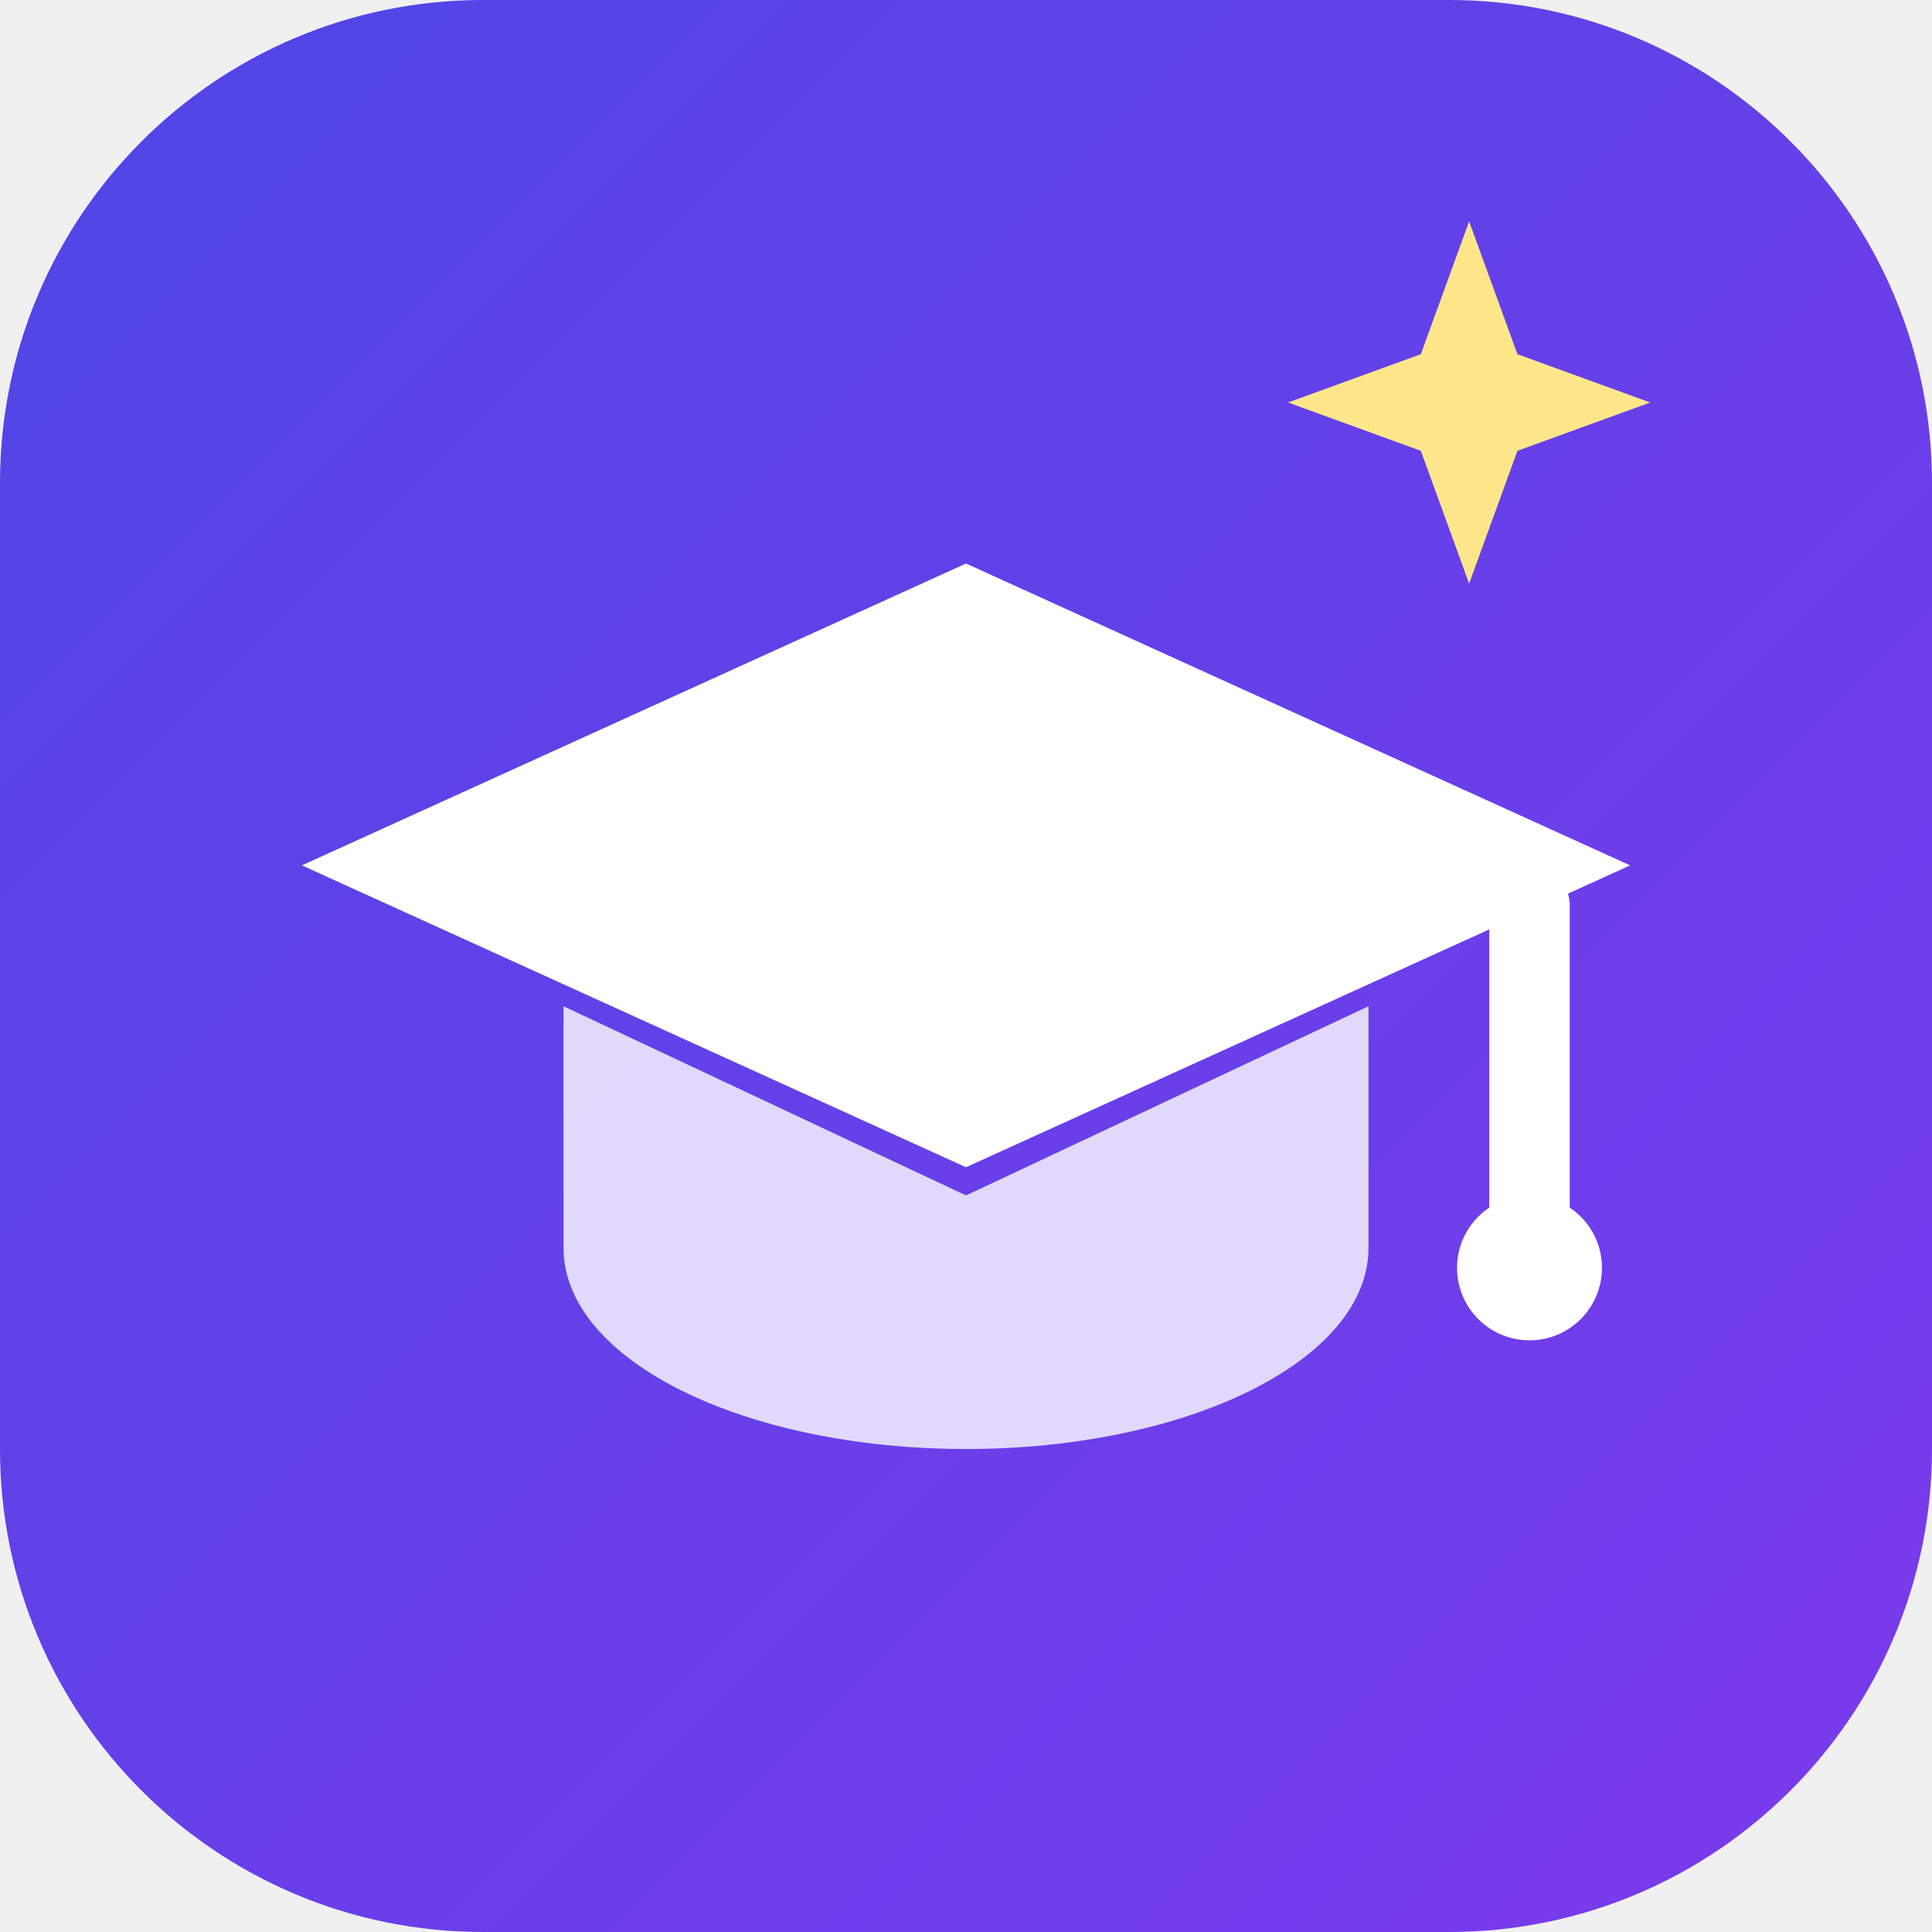
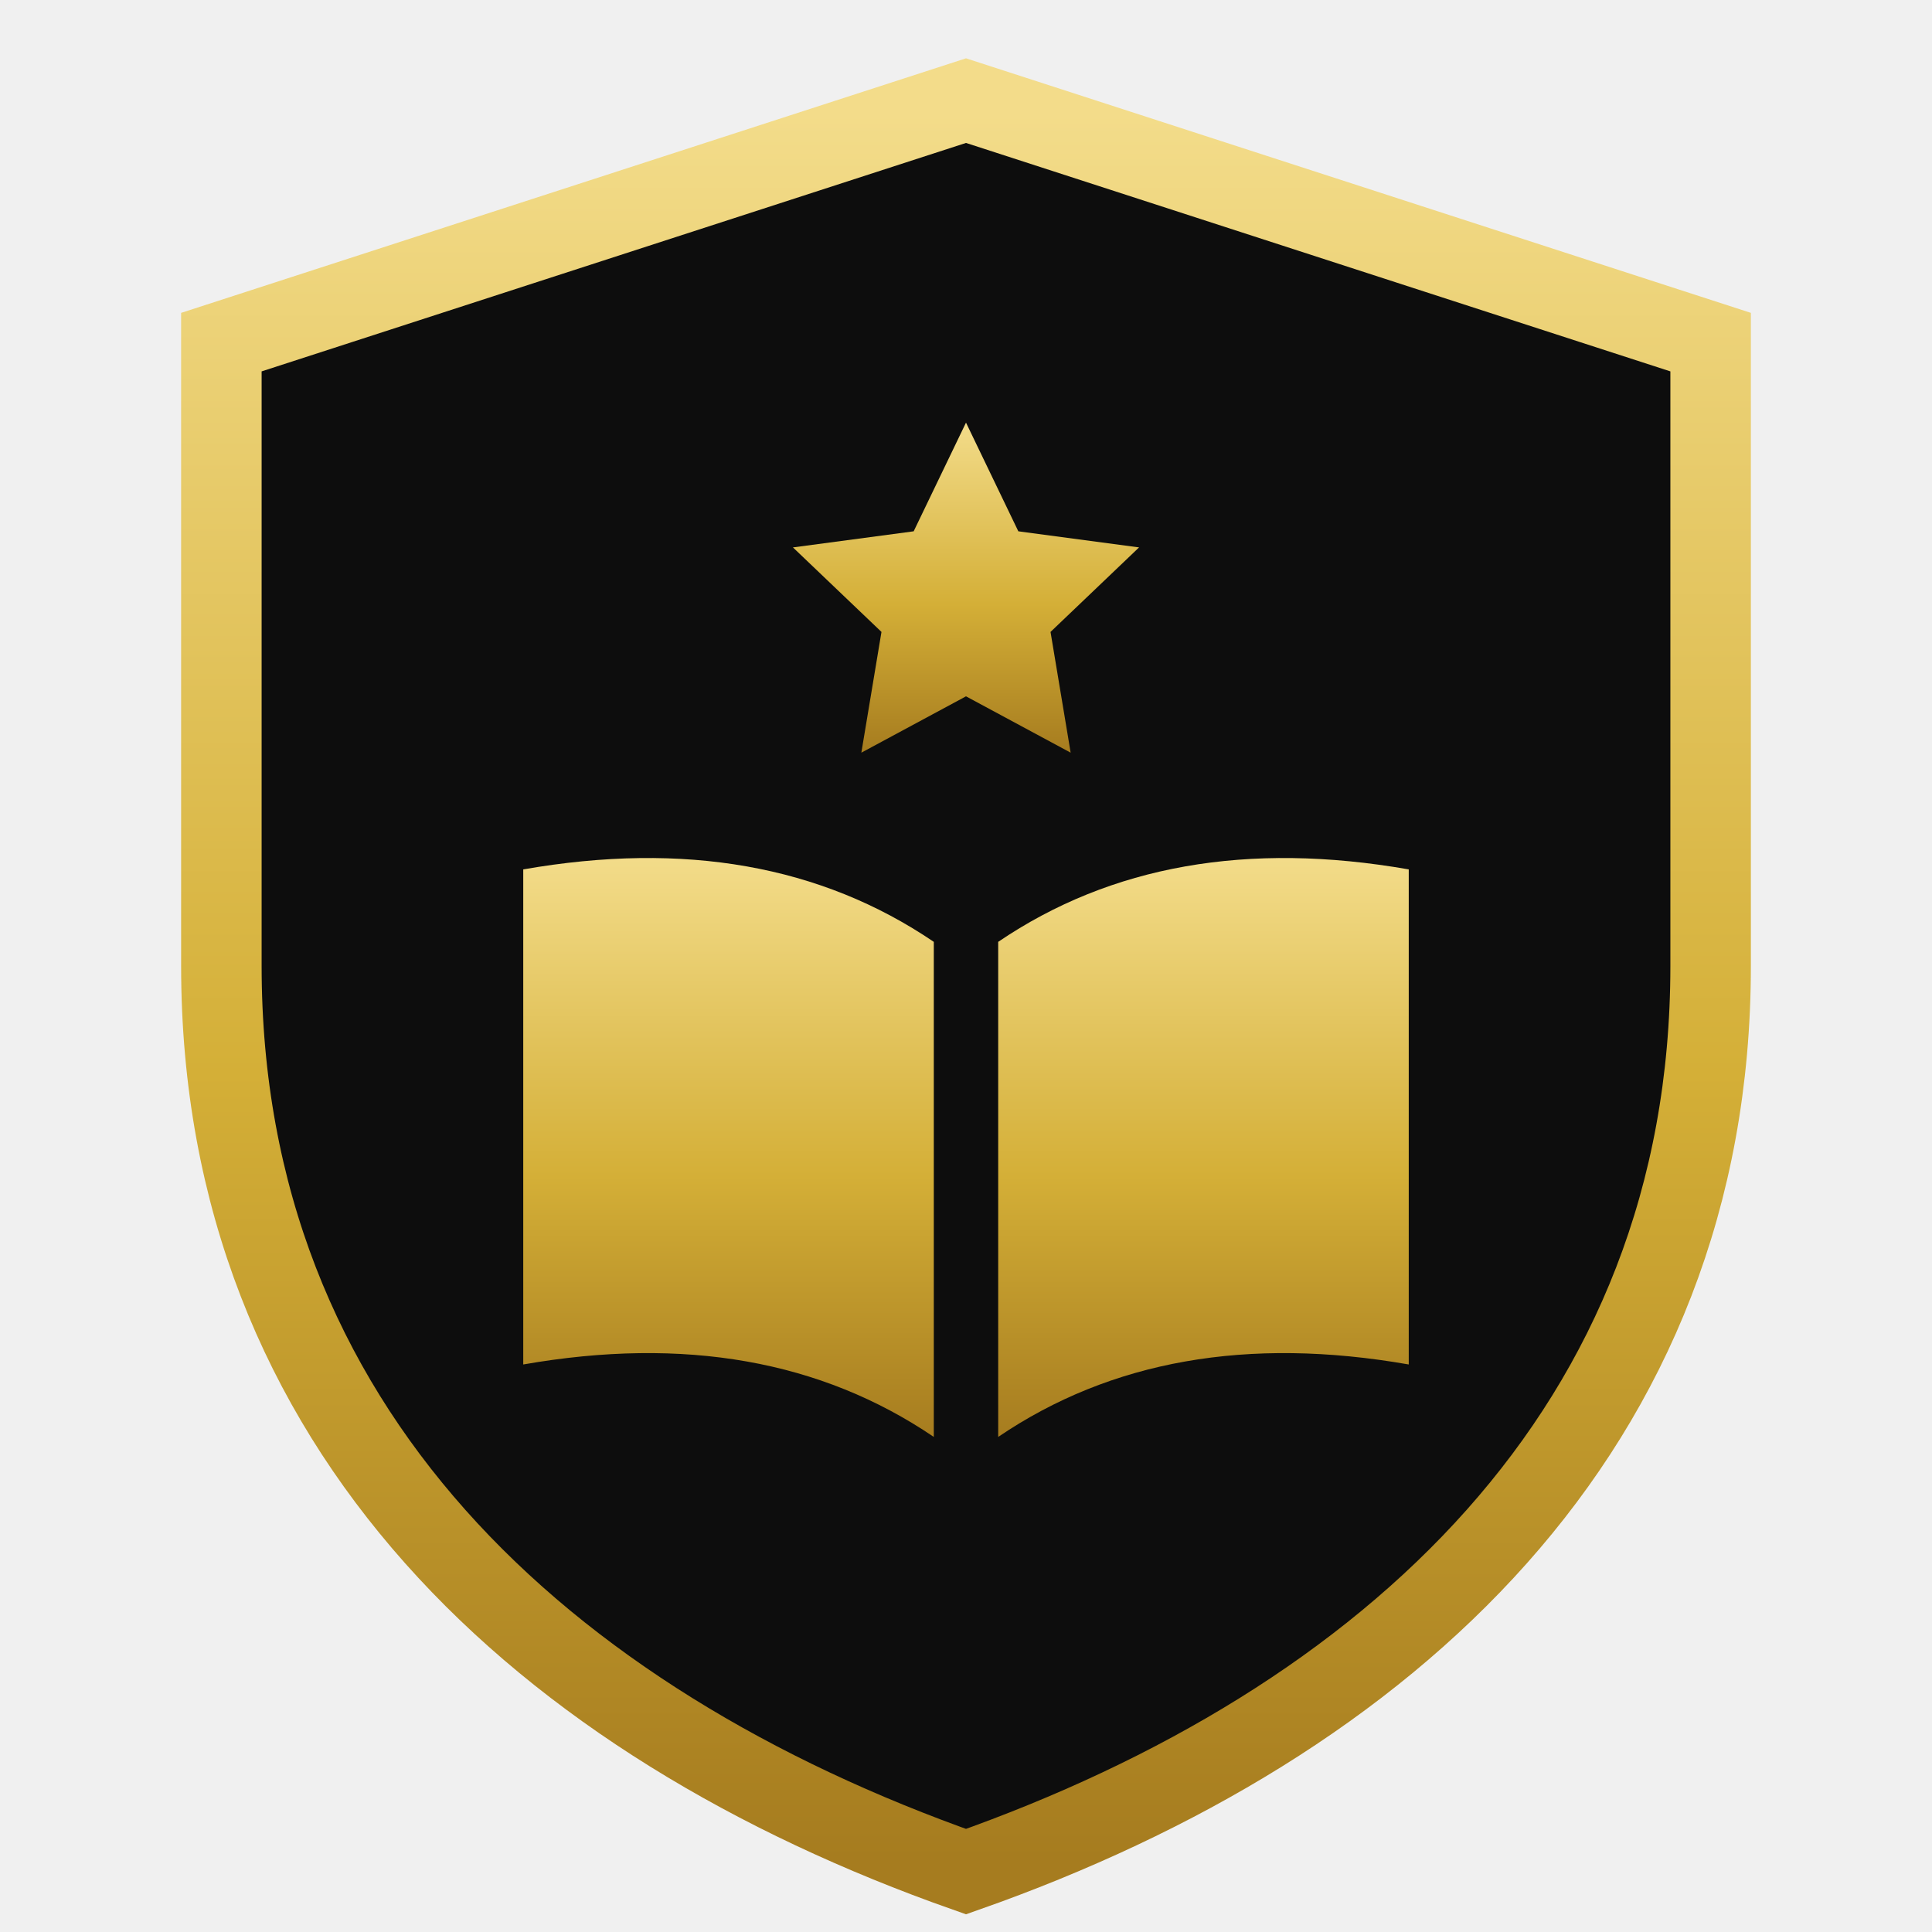
<svg xmlns="http://www.w3.org/2000/svg" viewBox="0 0 48 48">
  <defs>
-     <linearGradient id="g" x1="0" y1="0" x2="1" y2="1">
-       <stop offset="0" stop-color="#4f46e5" />
-       <stop offset="1" stop-color="#7c3aed" />
+     <linearGradient id="g" x1="0" y1="0" x2="0" y2="1">
+       <stop offset="0" stop-color="#f3dc8a" />
+       <stop offset=".55" stop-color="#d4af37" />
+       <stop offset="1" stop-color="#a67c1f" />
    </linearGradient>
  </defs>
-   <rect width="48" height="48" rx="12" fill="url(#g)" />
-   <path d="M14 25v6c0 2.8 4.5 5 10 5s10-2.2 10-5v-6l-10 4.7z" fill="#fff" fill-opacity=".8" />
-   <path d="M24 14 7.5 21.5 24 29l16.5-7.5z" fill="#fff" />
-   <path d="M38 22.5v8" stroke="#fff" stroke-width="2" stroke-linecap="round" />
-   <circle cx="38" cy="31.5" r="1.8" fill="#fff" />
-   <path d="M36.5 5.5l1.2 3.3 3.3 1.2-3.3 1.2-1.2 3.3-1.2-3.3-3.3-1.2 3.3-1.2z" fill="#fde68a" />
+   <path d="M24 2.5 42.5 8.5V24c0 11.5-8 18.8-18.5 22.5C13.5 42.8 5.5 35.5 5.5 24V8.5z" fill="#0d0d0d" stroke="url(#g)" stroke-width="2" />
+   <path d="m24 10.5 1.3 2.7 3 .4-2.2 2.1.5 3-2.6-1.4-2.6 1.4.5-3-2.2-2.1 3-.4z" fill="url(#g)" />
+   <path d="M23.2 23.4c-2.8-1.9-6.2-2.5-10.2-1.8v12.3c4-.7 7.4-.1 10.2 1.8z" fill="url(#g)" />
+   <path d="M24.8 23.4c2.8-1.9 6.2-2.5 10.2-1.8v12.3c-4-.7-7.4-.1-10.2 1.8z" fill="url(#g)" />
</svg>
